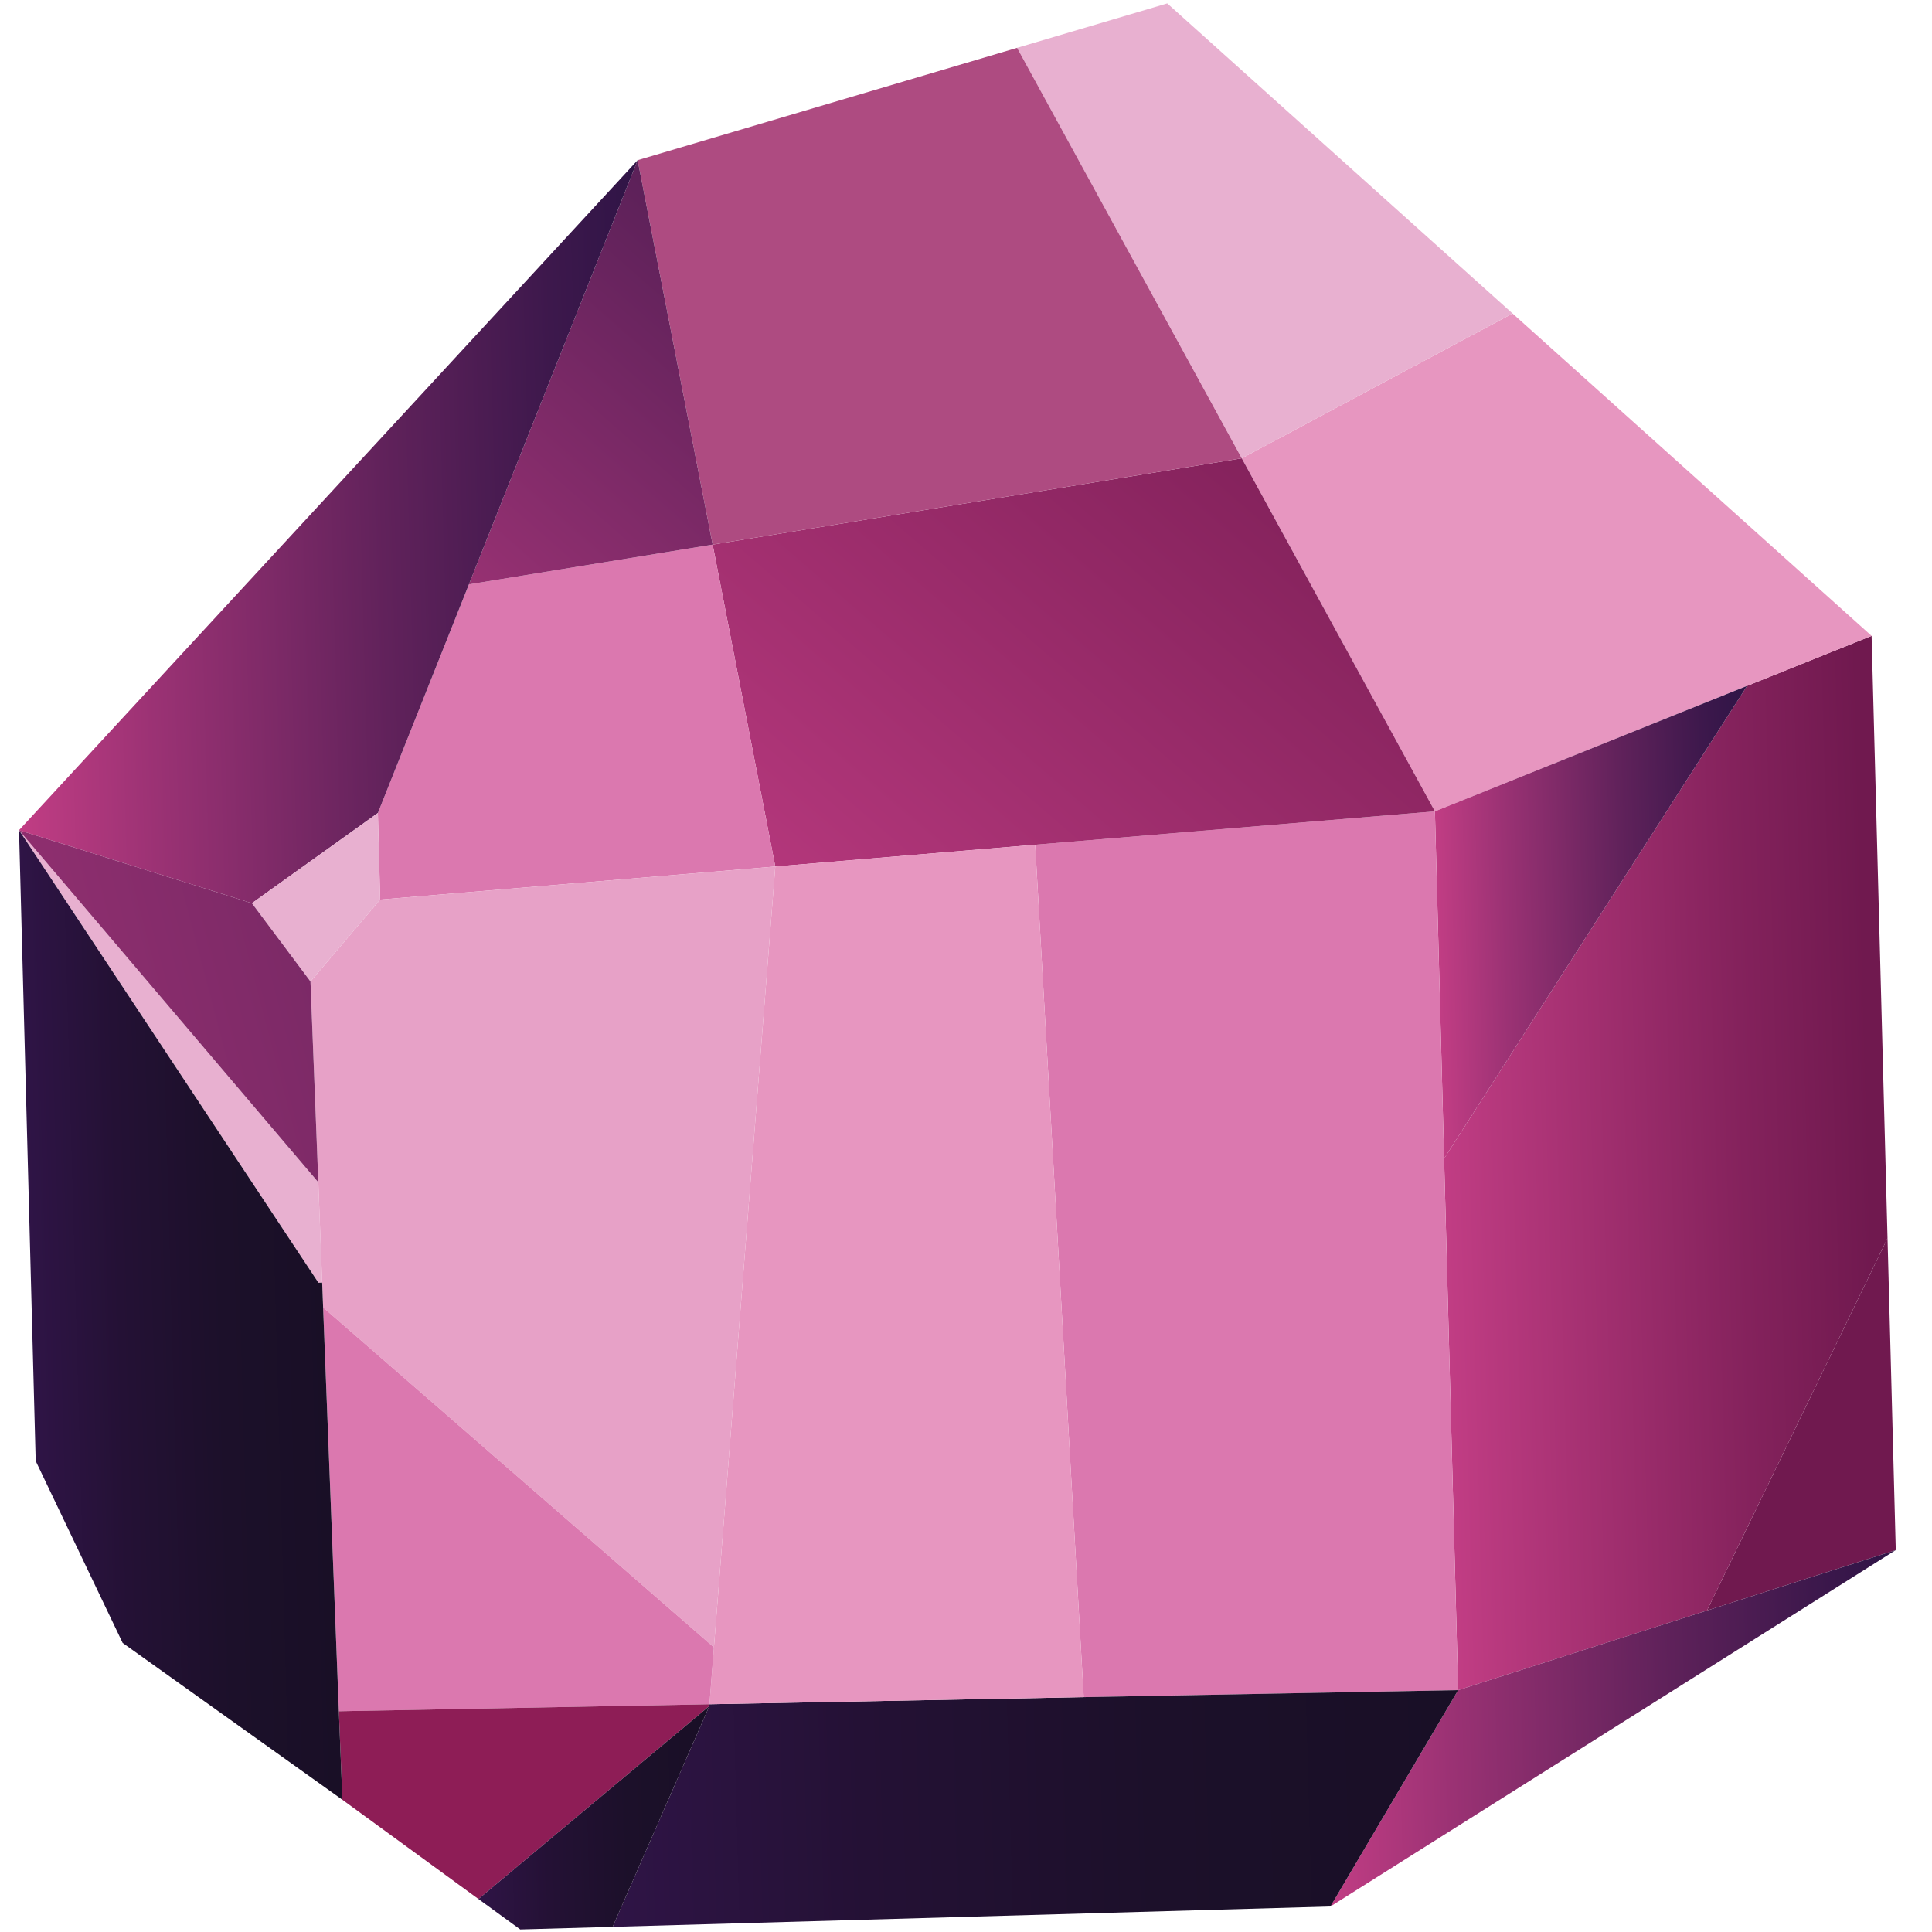
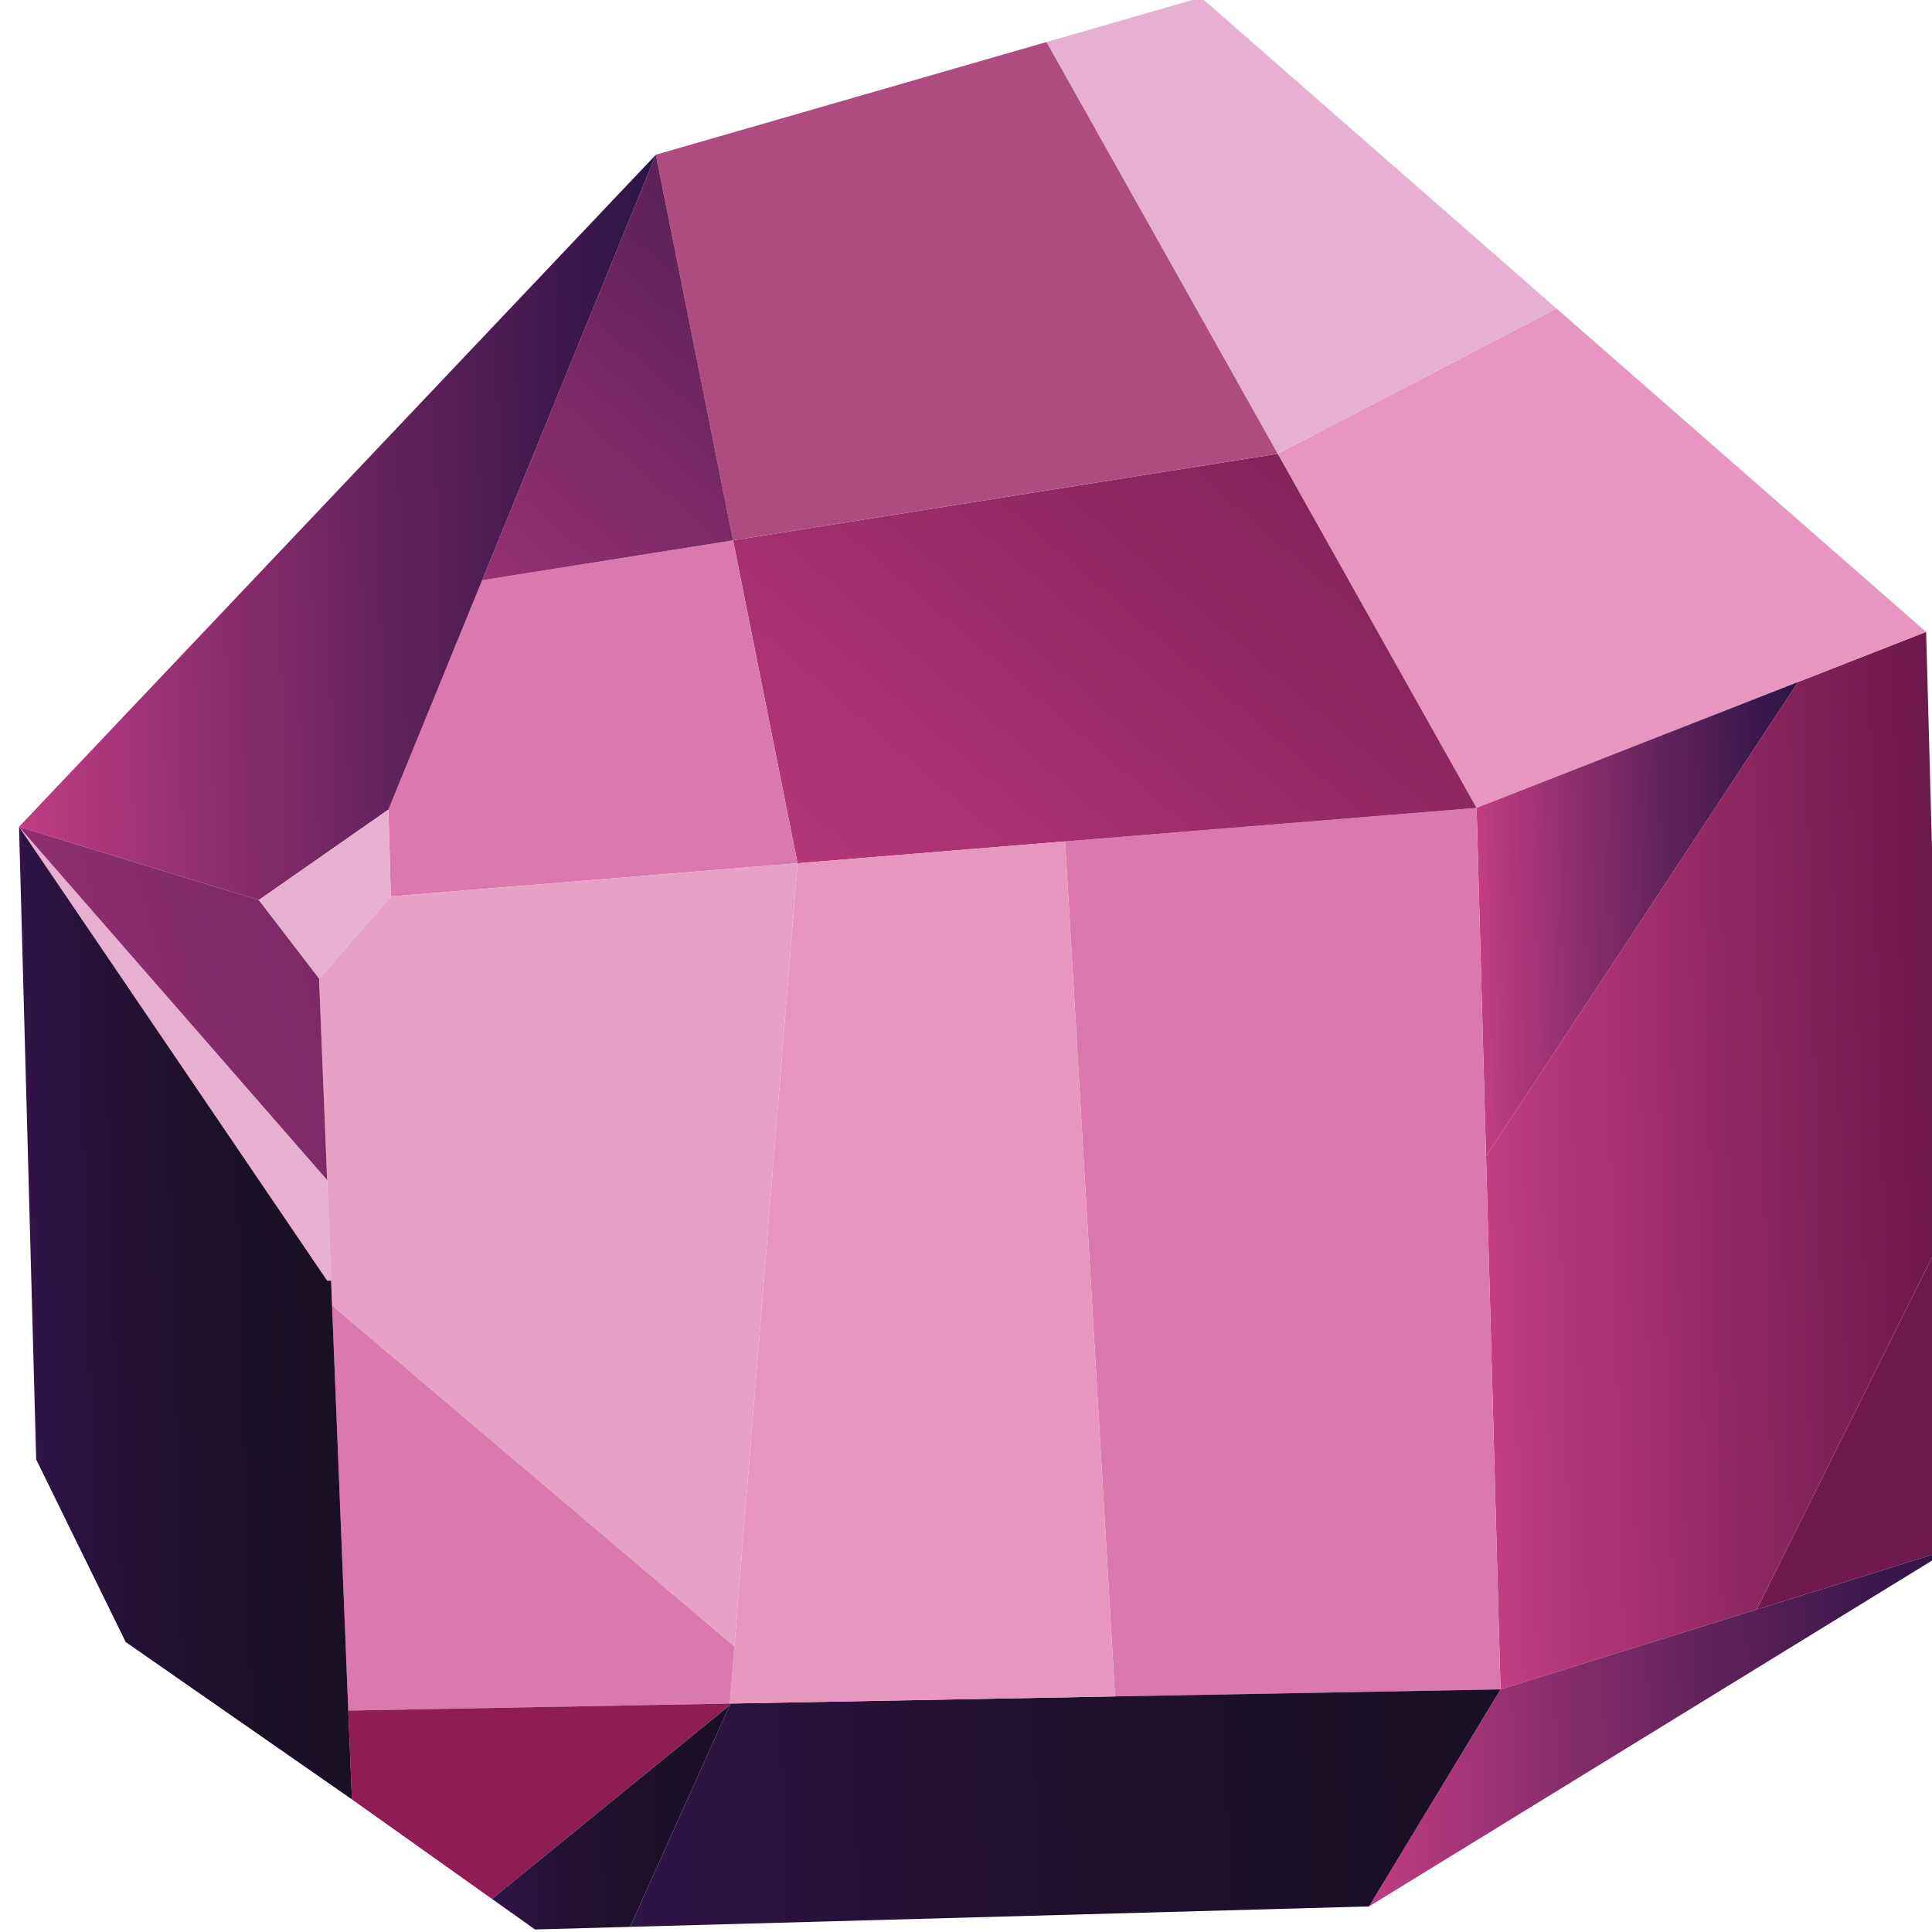
<svg xmlns="http://www.w3.org/2000/svg" version="1.1" id="Layer_1" x="0px" y="0px" width="200px" height="200px" viewBox="0 0 200 200" enable-background="new 0 0 200 200" xml:space="preserve">
  <g id="XMLID_98_">
    <g id="XMLID_99_">
-       <polygon fill="#E8B0D0" points="32.952,122.392 33.35,132.777 32.963,132.789 1.969,85.941   " />
-       <polygon fill="#70194F" points="195.708,139.914 196.25,160.462 176.706,166.722 195.396,128.182   " />
-       <linearGradient id="SVGID_1_" gradientUnits="userSpaceOnUse" x1="-78.148" y1="-67.446" x2="-46.211" y2="-67.446" gradientTransform="matrix(1.4336 -0.0397 0.0275 0.9928 263.3457 184.8828)">
+       <polygon fill="#E8B0D0" points="33.864,122.154 34.274,132.571 33.875,132.583 1.969,85.591   " />
+       <polygon fill="#70194F" points="201.411,139.729 201.969,160.341 181.85,166.621 201.09,127.961   " />
+       <linearGradient id="SVGID_1_" gradientUnits="userSpaceOnUse" x1="62.938" y1="-35.092" x2="95.761" y2="-35.092" gradientTransform="matrix(1.4336 -0.0397 -0.0275 -0.9928 62.6427 88.46)">
        <stop offset="0" style="stop-color:#C13D84" />
        <stop offset="0.095" style="stop-color:#B8397E" />
        <stop offset="0.678" style="stop-color:#84225C" />
        <stop offset="0.964" style="stop-color:#70194F" />
      </linearGradient>
-       <polygon fill="url(#SVGID_1_)" points="193.747,65.826 195.396,128.182 176.706,166.722 150.948,174.961 149.492,119.938     180.858,71.002   " />
-       <polygon fill="#E796C0" points="156.58,32.453 193.747,65.826 180.858,71.002 148.542,83.991 128.546,47.444   " />
-       <linearGradient id="SVGID_2_" gradientUnits="userSpaceOnUse" x1="-87.797" y1="-8.7" x2="-46.294" y2="-8.7" gradientTransform="matrix(1.4336 -0.0397 0.0275 0.9928 263.3457 184.8828)">
+       <polygon fill="url(#SVGID_1_)" points="199.393,65.414 201.09,127.961 181.85,166.621 155.334,174.885 153.835,119.691     186.123,70.605   " />
+       <polygon fill="#E796C0" points="161.131,31.938 199.393,65.414 186.123,70.605 152.856,83.635 132.271,46.975   " />
+       <linearGradient id="SVGID_2_" gradientUnits="userSpaceOnUse" x1="53.017" y1="-94.016" x2="95.724" y2="-94.016" gradientTransform="matrix(1.4336 -0.0397 -0.0275 -0.9928 62.6427 88.46)">
        <stop offset="0" style="stop-color:#C13D84" />
        <stop offset="0.216" style="stop-color:#9B3274" />
        <stop offset="0.584" style="stop-color:#61225B" />
        <stop offset="0.856" style="stop-color:#3D184C" />
        <stop offset="1" style="stop-color:#2F1446" />
      </linearGradient>
-       <polygon fill="url(#SVGID_2_)" points="196.25,160.462 137.726,197.359 150.948,174.961 176.706,166.722   " />
-       <linearGradient id="SVGID_3_" gradientUnits="userSpaceOnUse" x1="-78.101" y1="-92.731" x2="-55.294" y2="-92.731" gradientTransform="matrix(1.4336 -0.0397 0.0275 0.9928 263.3457 184.8828)">
+       <polygon fill="url(#SVGID_2_)" points="201.969,160.341 141.723,197.352 155.334,174.885 181.85,166.621   " />
+       <linearGradient id="SVGID_3_" gradientUnits="userSpaceOnUse" x1="62.959" y1="-9.723" x2="86.412" y2="-9.723" gradientTransform="matrix(1.4336 -0.0397 -0.0275 -0.9928 62.6427 88.46)">
        <stop offset="0" style="stop-color:#C13D84" />
        <stop offset="0.216" style="stop-color:#9B3274" />
        <stop offset="0.584" style="stop-color:#61225B" />
        <stop offset="0.856" style="stop-color:#3D184C" />
        <stop offset="1" style="stop-color:#2F1446" />
      </linearGradient>
-       <polygon fill="url(#SVGID_3_)" points="180.858,71.002 149.492,119.938 148.542,83.991   " />
-       <polygon fill="#E8B0D0" points="120.834,0.352 156.58,32.453 128.546,47.444 105.291,4.951   " />
-       <polygon fill="#DB78AF" points="149.492,119.938 150.948,174.961 112.181,175.687 112.175,175.506 107.163,87.447 148.542,83.991       " />
-       <linearGradient id="SVGID_4_" gradientUnits="userSpaceOnUse" x1="-139.09" y1="-92.911" x2="-58.417" y2="-154.222" gradientTransform="matrix(1.4336 -0.0397 0.0275 0.9928 263.3457 184.8828)">
+       <polygon fill="url(#SVGID_3_)" points="186.123,70.605 153.835,119.691 152.856,83.635   " />
+       <polygon fill="#E8B0D0" points="124.333,-0.262 161.131,31.938 132.271,46.975 108.332,4.352   " />
+       <polygon fill="#DB78AF" points="153.835,119.691 155.334,174.885 115.426,175.613 115.419,175.432 110.26,87.101 152.856,83.635       " />
+       <linearGradient id="SVGID_4_" gradientUnits="userSpaceOnUse" x1="0.57" y1="-9.89" x2="82.545" y2="52.411" gradientTransform="matrix(1.4336 -0.0397 -0.0275 -0.9928 62.6427 88.46)">
        <stop offset="0" style="stop-color:#C13D84" />
        <stop offset="0.095" style="stop-color:#B8397E" />
        <stop offset="0.678" style="stop-color:#84225C" />
        <stop offset="0.964" style="stop-color:#70194F" />
      </linearGradient>
-       <polygon fill="url(#SVGID_4_)" points="128.546,47.444 148.542,83.991 107.163,87.447 80.258,89.703 73.774,56.377   " />
-       <linearGradient id="SVGID_5_" gradientUnits="userSpaceOnUse" x1="-139.628" y1="-2.356" x2="-78.148" y2="-2.356" gradientTransform="matrix(1.4336 -0.0397 0.0275 0.9928 263.3457 184.8828)">
+       <polygon fill="url(#SVGID_4_)" points="132.271,46.975 152.856,83.635 110.26,87.101 82.562,89.364 75.888,55.936   " />
+       <linearGradient id="SVGID_5_" gradientUnits="userSpaceOnUse" x1="-0.342" y1="-100.311" x2="62.938" y2="-100.311" gradientTransform="matrix(1.4336 -0.0397 -0.0275 -0.9928 62.6427 88.46)">
        <stop offset="0" style="stop-color:#2F1446" />
        <stop offset="0.298" style="stop-color:#241135" />
        <stop offset="0.642" style="stop-color:#1C102A" />
        <stop offset="1" style="stop-color:#190F26" />
      </linearGradient>
-       <polygon fill="url(#SVGID_5_)" points="150.948,174.961 137.726,197.359 63.419,199.469 73.434,176.605 73.445,176.423     112.181,175.687   " />
-       <polygon fill="#AE4B81" points="105.291,4.951 128.546,47.444 73.774,56.377 66.008,16.582   " />
-       <polygon fill="#E796C0" points="112.175,175.506 112.181,175.687 73.445,176.423 73.906,170.535 80.258,89.703 107.163,87.447       " />
-       <polygon fill="#DB78AF" points="73.774,56.377 80.258,89.703 39.355,93.125 39.118,84.162 48.541,60.495   " />
-       <polygon fill="#E7A1C7" points="80.258,89.703 73.906,170.535 33.448,135.346 33.35,132.777 32.952,122.392 32.14,101.605     39.355,93.125   " />
-       <linearGradient id="SVGID_6_" gradientUnits="userSpaceOnUse" x1="-171.673" y1="-125.126" x2="-95.335" y2="-182.11" gradientTransform="matrix(1.4336 -0.0397 0.0275 0.9928 263.3457 184.8828)">
+       <polygon fill="url(#SVGID_5_)" points="155.334,174.885 141.723,197.352 65.228,199.468 75.538,176.534 75.549,176.352     115.426,175.613   " />
+       <polygon fill="#AE4B81" points="108.332,4.352 132.271,46.975 75.888,55.936 67.893,16.018   " />
+       <polygon fill="#E796C0" points="115.419,175.432 115.426,175.613 75.549,176.352 76.024,170.445 82.562,89.364 110.26,87.101       " />
+       <polygon fill="#DB78AF" points="75.888,55.936 82.562,89.364 40.456,92.797 40.212,83.806 49.912,60.066   " />
+       <polygon fill="#E7A1C7" points="82.562,89.364 76.024,170.445 34.375,135.147 34.274,132.571 33.864,122.154 33.028,101.304     40.456,92.797   " />
+       <linearGradient id="SVGID_6_" gradientUnits="userSpaceOnUse" x1="-32.732" y1="22.564" x2="44.362" y2="80.113" gradientTransform="matrix(1.4336 -0.0397 -0.0275 -0.9928 62.6427 88.46)">
        <stop offset="0" style="stop-color:#C13D84" />
        <stop offset="0.216" style="stop-color:#9B3274" />
        <stop offset="0.584" style="stop-color:#61225B" />
        <stop offset="0.856" style="stop-color:#3D184C" />
        <stop offset="1" style="stop-color:#2F1446" />
      </linearGradient>
-       <polygon fill="url(#SVGID_6_)" points="66.008,16.582 73.774,56.377 48.541,60.495   " />
-       <polygon fill="#DB78AF" points="33.448,135.346 73.906,170.535 73.445,176.423 35.078,177.149   " />
-       <polygon fill="#8E1D56" points="35.078,177.149 73.445,176.423 73.434,176.605 49.529,196.587 35.444,186.312   " />
-       <linearGradient id="SVGID_7_" gradientUnits="userSpaceOnUse" x1="-149.254" y1="-2.262" x2="-132.207" y2="-2.262" gradientTransform="matrix(1.4336 -0.0397 0.0275 0.9928 263.3457 184.8828)">
+       <polygon fill="url(#SVGID_6_)" points="67.893,16.018 75.888,55.936 49.912,60.066   " />
+       <polygon fill="#DB78AF" points="34.375,135.147 76.024,170.445 75.549,176.352 36.053,177.079   " />
+       <polygon fill="#8E1D56" points="36.053,177.079 75.549,176.352 75.538,176.534 50.929,196.577 36.429,186.271   " />
+       <linearGradient id="SVGID_7_" gradientUnits="userSpaceOnUse" x1="-10.252" y1="-100.402" x2="7.287" y2="-100.402" gradientTransform="matrix(1.4336 -0.0397 -0.0275 -0.9928 62.6427 88.46)">
        <stop offset="0" style="stop-color:#2F1446" />
        <stop offset="0.298" style="stop-color:#241135" />
        <stop offset="0.642" style="stop-color:#1C102A" />
        <stop offset="1" style="stop-color:#190F26" />
      </linearGradient>
-       <polygon fill="url(#SVGID_7_)" points="73.434,176.605 63.419,199.469 53.857,199.738 49.529,196.587   " />
-       <linearGradient id="SVGID_8_" gradientUnits="userSpaceOnUse" x1="-180.267" y1="-136.745" x2="-134.293" y2="-136.745" gradientTransform="matrix(1.4336 -0.0397 0.0275 0.9928 263.3457 184.8828)">
+       <polygon fill="url(#SVGID_7_)" points="75.538,176.534 65.228,199.468 55.384,199.738 50.929,196.577   " />
+       <linearGradient id="SVGID_8_" gradientUnits="userSpaceOnUse" x1="-42.235" y1="34.51" x2="5.058" y2="34.51" gradientTransform="matrix(1.4336 -0.0397 -0.0275 -0.9928 62.6427 88.46)">
        <stop offset="0" style="stop-color:#C13D84" />
        <stop offset="0.216" style="stop-color:#9B3274" />
        <stop offset="0.584" style="stop-color:#61225B" />
        <stop offset="0.856" style="stop-color:#3D184C" />
        <stop offset="1" style="stop-color:#2F1446" />
      </linearGradient>
-       <polygon fill="url(#SVGID_8_)" points="66.008,16.582 48.541,60.495 39.118,84.162 26.076,93.502 1.969,85.941   " />
-       <polygon fill="#E8B0D0" points="39.118,84.162 39.355,93.125 32.14,101.605 26.076,93.502   " />
-       <linearGradient id="SVGID_9_" gradientUnits="userSpaceOnUse" x1="-180.325" y1="-55.898" x2="-158.873" y2="-55.898" gradientTransform="matrix(1.4336 -0.0397 0.0275 0.9928 263.3457 184.8828)">
+       <polygon fill="url(#SVGID_8_)" points="67.893,16.018 49.912,60.066 40.212,83.806 26.786,93.175 1.969,85.591   " />
+       <polygon fill="#E8B0D0" points="40.212,83.806 40.456,92.797 33.028,101.304 26.786,93.175   " />
+       <linearGradient id="SVGID_9_" gradientUnits="userSpaceOnUse" x1="-42.261" y1="-46.567" x2="-20.16" y2="-46.567" gradientTransform="matrix(1.4336 -0.0397 -0.0275 -0.9928 62.6427 88.46)">
        <stop offset="0" style="stop-color:#2F1446" />
        <stop offset="0.298" style="stop-color:#241135" />
        <stop offset="0.642" style="stop-color:#1C102A" />
        <stop offset="1" style="stop-color:#190F26" />
      </linearGradient>
-       <polygon fill="url(#SVGID_9_)" points="33.448,135.346 35.078,177.149 35.444,186.312 12.697,170.075 3.695,151.238 1.969,85.941     32.963,132.789 33.35,132.777   " />
-       <linearGradient id="SVGID_10_" gradientUnits="userSpaceOnUse" x1="-220.167" y1="-79.955" x2="-73.904" y2="-103.615" gradientTransform="matrix(1.4336 -0.0397 0.0275 0.9928 263.3457 184.8828)">
+       <polygon fill="url(#SVGID_9_)" points="34.375,135.147 36.053,177.079 36.429,186.271 13.013,169.983 3.746,151.089 1.969,85.591     33.875,132.583 34.274,132.571   " />
+       <linearGradient id="SVGID_10_" gradientUnits="userSpaceOnUse" x1="-83.56" y1="-22.69" x2="67.62" y2="1.765" gradientTransform="matrix(1.4336 -0.0397 -0.0275 -0.9928 62.6427 88.46)">
        <stop offset="0" style="stop-color:#C13D84" />
        <stop offset="0.216" style="stop-color:#9B3274" />
        <stop offset="0.584" style="stop-color:#61225B" />
        <stop offset="0.856" style="stop-color:#3D184C" />
        <stop offset="1" style="stop-color:#2F1446" />
      </linearGradient>
-       <polygon fill="url(#SVGID_10_)" points="32.14,101.605 32.952,122.392 1.969,85.941 26.076,93.502   " />
+       <polygon fill="url(#SVGID_10_)" points="33.028,101.304 33.864,122.154 1.969,85.591 26.786,93.175   " />
    </g>
  </g>
</svg>
